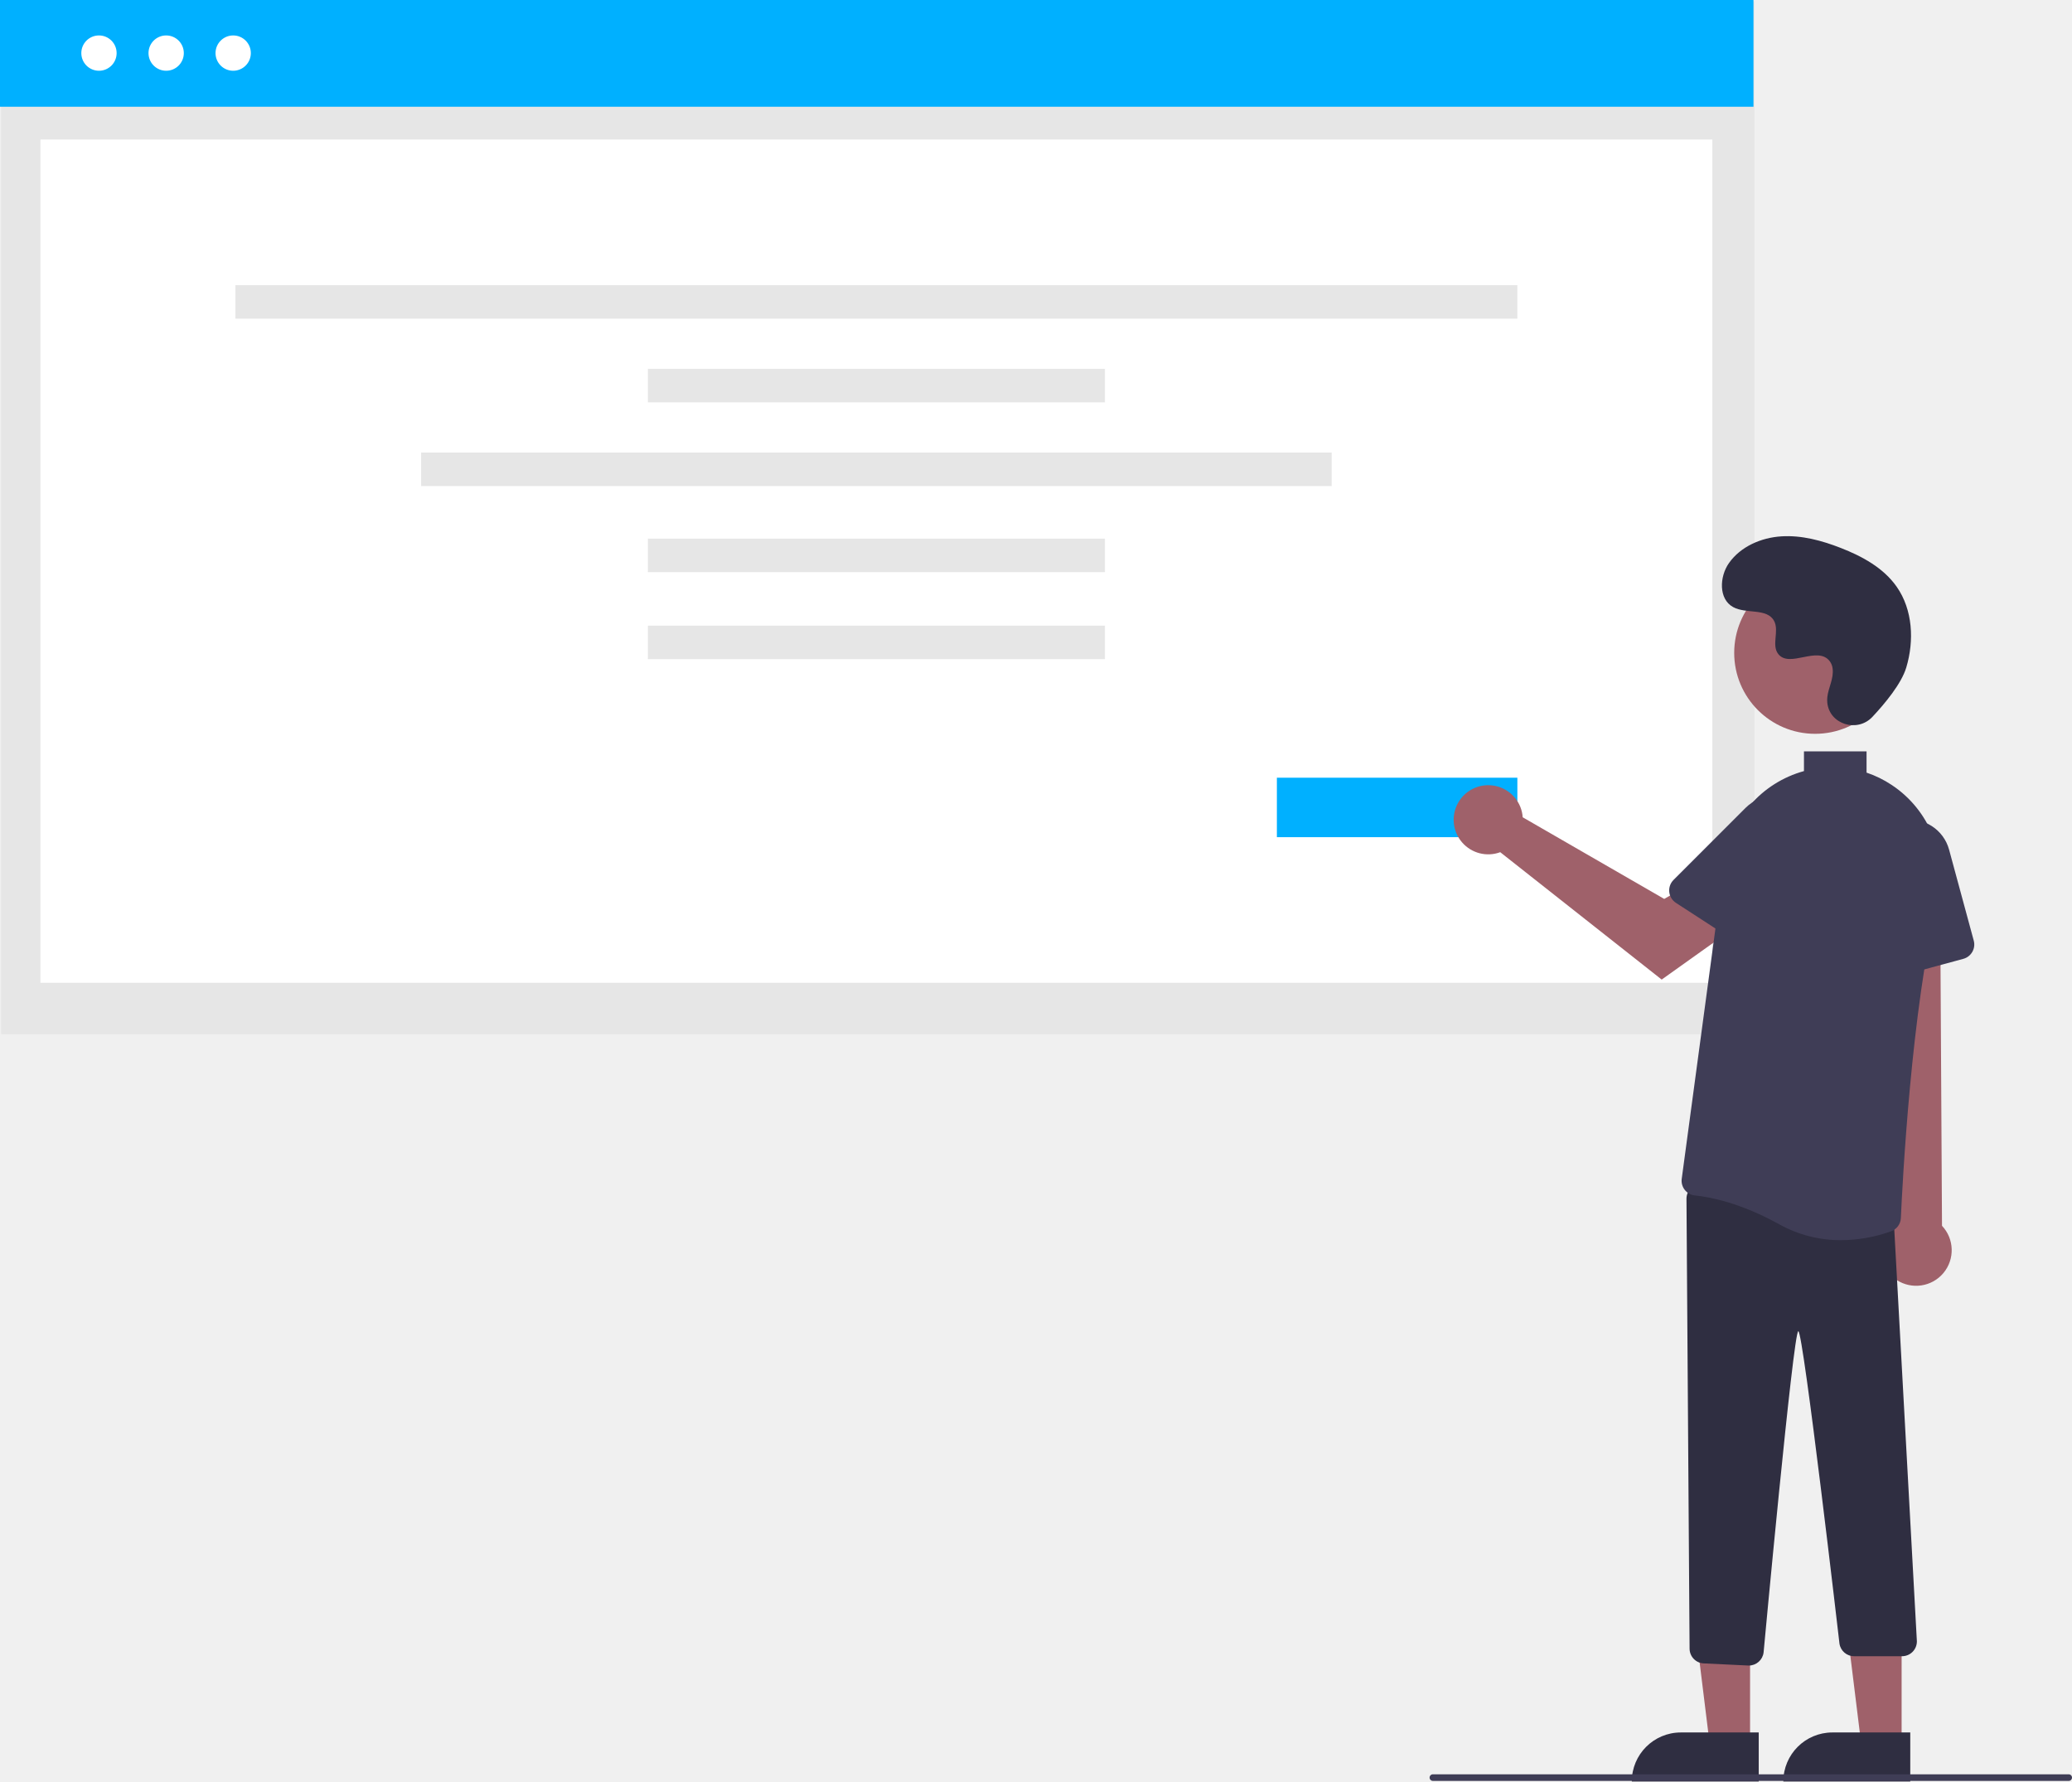
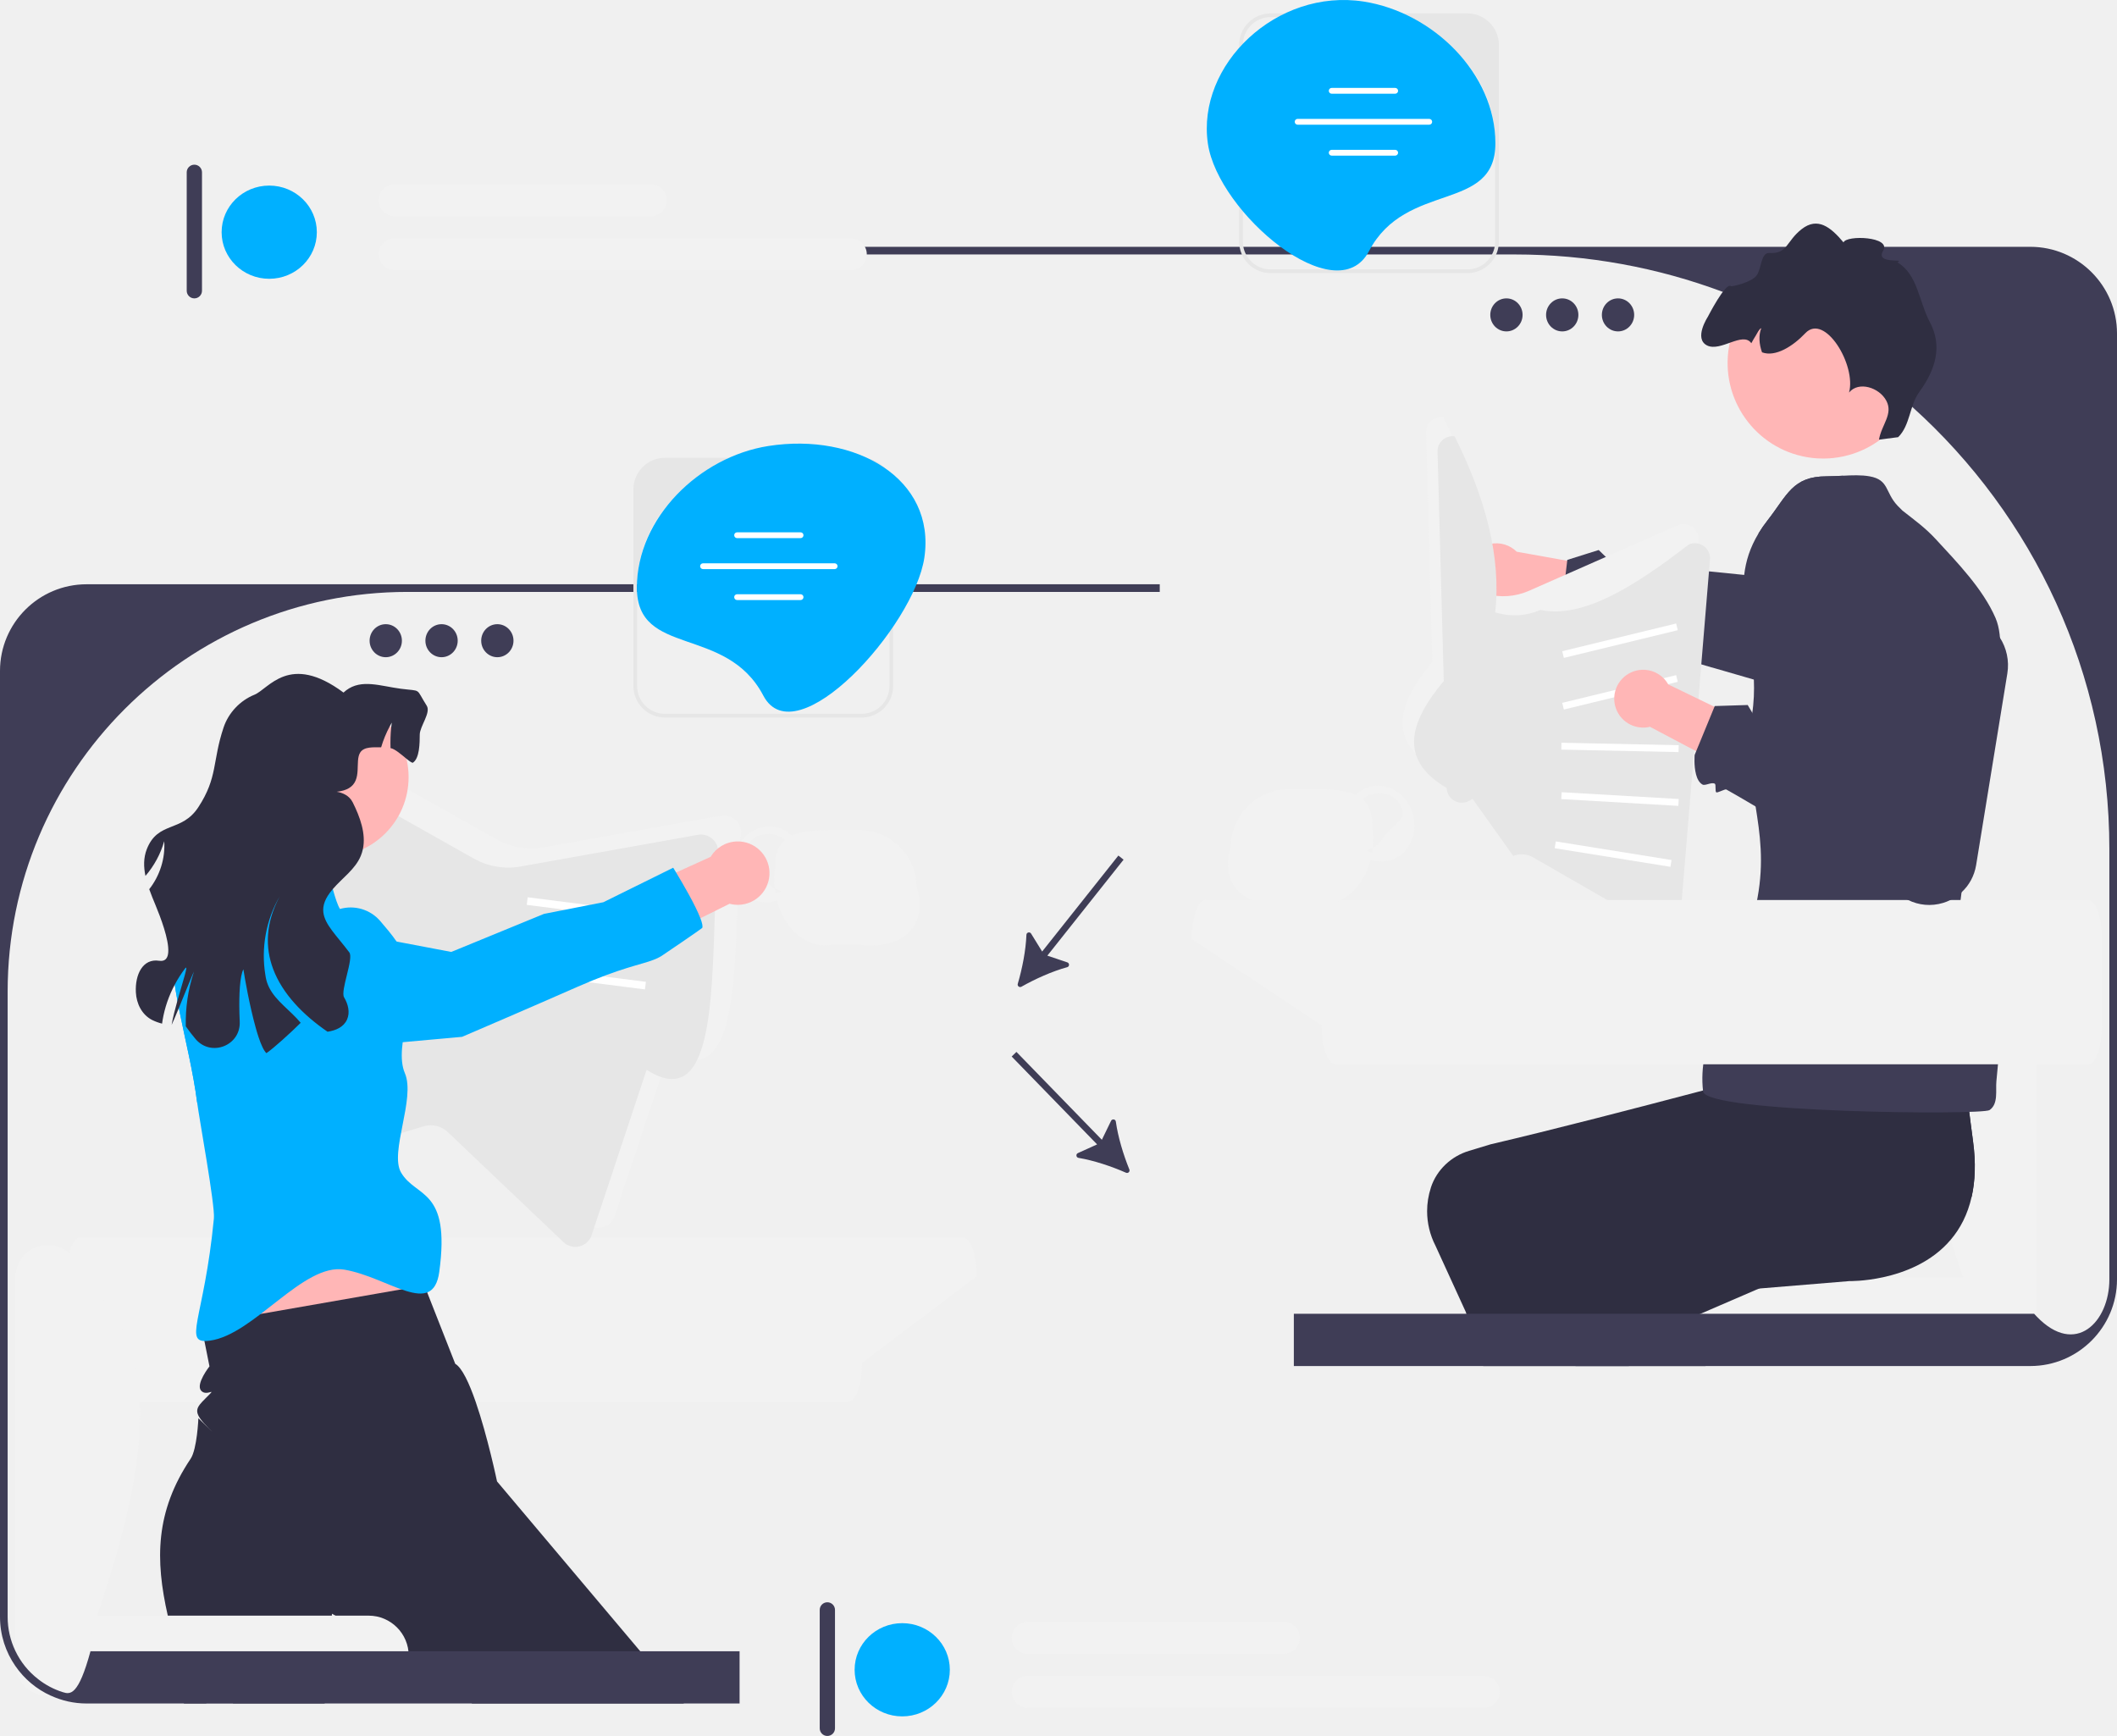
- <svg xmlns="http://www.w3.org/2000/svg" data-name="Layer 1" width="628.952" height="540.749" viewBox="0 0 628.952 540.749">
-   <rect id="ae13a9af-8be6-48d2-be97-15b9bb35f653" data-name="Rectangle 246" x="0.325" y="0.432" width="532.264" height="313.477" fill="#e6e6e6" />
-   <rect id="a5b6fe3b-52e9-48cc-a961-c4a66fbfd4e0" data-name="Rectangle 264" width="532.264" height="32.399" fill="#00b0ff" />
-   <rect id="f9022efb-4ab6-4da5-b9f8-05744185cb65" data-name="Rectangle 247" x="12.274" y="42.351" width="507.512" height="255.961" fill="#fff" />
-   <circle id="b8863a4f-d6d1-45f4-aeb2-54ce0fc41c58" data-name="Ellipse 194" cx="50.438" cy="16.117" r="5.359" fill="#fff" />
-   <circle id="bbe8bb57-e8a1-4ebb-9530-09dc8d102d8f" data-name="Ellipse 195" cx="70.782" cy="16.117" r="5.359" fill="#fff" />
-   <circle id="e8afff7b-3b6f-4dbf-9548-6e45ece64f65" data-name="Ellipse 246" cx="30.042" cy="16.117" r="5.359" fill="#fff" />
-   <rect id="b1f15dfa-2d28-41bb-b4d1-13ec40007797" data-name="Rectangle 250" x="71.465" y="86.552" width="389.129" height="10.164" fill="#e6e6e6" />
-   <rect id="ad95e1cc-3eac-41f8-b758-723622ce1f63" data-name="Rectangle 251" x="196.659" y="111.96" width="138.743" height="10.164" fill="#e6e6e6" />
-   <rect id="b780e72c-b22a-4ee2-b16a-5905a6a8a985" data-name="Rectangle 251" x="196.659" y="163.5" width="138.743" height="10.164" fill="#e6e6e6" />
-   <rect id="a53233dc-737e-4f4d-ba21-0434f7dacc3a" data-name="Rectangle 251" x="196.659" y="189.899" width="138.743" height="10.164" fill="#e6e6e6" />
-   <rect id="a2199747-3d5b-4c24-9aea-bee34d6022f4" data-name="Rectangle 252" x="127.829" y="137.369" width="276.402" height="10.164" fill="#e6e6e6" />
-   <rect x="387.595" y="236.062" width="73" height="18.049" fill="#00b0ff" />
-   <polygon points="531.231 529.365 518.972 529.364 513.139 482.076 531.234 482.077 531.231 529.365" fill="#9f616a" />
-   <path d="M510.215,525.861h23.644a0,0,0,0,1,0,0v14.887a0,0,0,0,1,0,0H495.328a0,0,0,0,1,0,0v0A14.887,14.887,0,0,1,510.215,525.861Z" fill="#2f2e41" />
-   <polygon points="577.231 529.365 564.972 529.364 559.139 482.076 577.234 482.077 577.231 529.365" fill="#9f616a" />
-   <path d="M556.214,525.861h23.644a0,0,0,0,1,0,0v14.887a0,0,0,0,1,0,0H541.328a0,0,0,0,1,0,0v0A14.887,14.887,0,0,1,556.214,525.861Z" fill="#2f2e41" />
-   <path d="M861.258,568.152a10.743,10.743,0,0,1-2.062-16.343l-8.072-114.558,23.253,2.255.639,112.187a10.801,10.801,0,0,1-13.757,16.459Z" transform="translate(-285.5241 -179.6256)" fill="#9f616a" />
-   <path d="M816.176,685.167,802.68,684.524a4.499,4.499,0,0,1-4.286-4.463l-.942-136.557a4.501,4.501,0,0,1,5.146-4.485l53.994,7.838a4.474,4.474,0,0,1,3.854,4.42l6.944,126.534a4.5,4.5,0,0,1-4.5,4.534h-14.55a4.479,4.479,0,0,1-4.445-3.801s-10.99-94.912-12.499-94.856c-1.517.028-10.537,97.52-10.537,97.52a4.517,4.517,0,0,1-4.469,3.966Q816.284,685.173,816.176,685.167Z" transform="translate(-285.5241 -179.6256)" fill="#2f2e41" />
-   <path d="M856.387,475.744a4.482,4.482,0,0,1-1.859-3.401L852.825,441.467a12.399,12.399,0,0,1,24.346-3.927l7.485,27.605a4.505,4.505,0,0,1-3.166,5.521l-21.291,5.773A4.483,4.483,0,0,1,856.387,475.744Z" transform="translate(-285.5241 -179.6256)" fill="#3f3d56" />
-   <circle cx="550.975" cy="198.176" r="24.561" fill="#9f616a" />
-   <path d="M747.495,426.056a10.527,10.527,0,0,1,.239,1.64l42.957,24.782,10.441-6.011,11.131,14.572-22.337,15.921-49.008-38.663a10.496,10.496,0,1,1,6.576-12.241Z" transform="translate(-285.5241 -179.6256)" fill="#9f616a" />
-   <path d="M792.226,450.371a4.482,4.482,0,0,1,1.293-3.653l21.863-21.868a12.399,12.399,0,0,1,19.168,15.516l-15.57,23.992a4.505,4.505,0,0,1-6.224,1.325l-18.504-12.009A4.483,4.483,0,0,1,792.226,450.371Z" transform="translate(-285.5241 -179.6256)" fill="#3f3d56" />
-   <path d="M853.88,397.233c-4.582,4.881-13.091,2.261-13.688-4.407a8.055,8.055,0,0,1,.01-1.556c.308-2.954,2.015-5.635,1.606-8.754a4.59,4.59,0,0,0-.84-2.149c-3.651-4.889-12.222,2.187-15.668-2.239-2.113-2.714.371-6.987-1.251-10.021-2.14-4.004-8.479-2.029-12.454-4.221-4.423-2.439-4.158-9.225-1.247-13.353,3.551-5.034,9.776-7.72,15.923-8.107s12.253,1.275,17.992,3.511c6.521,2.541,12.988,6.054,17.001,11.788,4.88,6.973,5.35,16.348,2.909,24.502C862.688,387.188,857.621,393.248,853.88,397.233Z" transform="translate(-285.5241 -179.6256)" fill="#2f2e41" />
-   <path d="M913.476,720.188h-193a1,1,0,0,1,0-2h193a1,1,0,0,1,0,2Z" transform="translate(-285.5241 -179.6256)" fill="#3f3d56" />
-   <path d="M861.015,418.769q-.64-.46-1.305-.903a32.361,32.361,0,0,0-7.596-3.724v-6.454h-19v5.988a33.32,33.32,0,0,0-24.163,27.686l-12.938,96.051a4.478,4.478,0,0,0,.931,3.401,4.419,4.419,0,0,0,3.054,1.673c4.483.447,13.78,2.185,25.68,8.796a38.125,38.125,0,0,0,18.706,4.774,45.089,45.089,0,0,0,15.226-2.711,4.467,4.467,0,0,0,2.918-4.005c.466-10.337,3.19-63.544,11.124-95.999A33.178,33.178,0,0,0,861.015,418.769Z" transform="translate(-285.5241 -179.6256)" fill="#3f3d56" />
+ <svg xmlns="http://www.w3.org/2000/svg" width="554.225" height="454.457" viewBox="0 0 554.225 454.457">
+   <g>
+     <rect x="481.854" y="338.875" width="6.31" height="18.74" fill="#f2f2f2" />
+     <path d="M520.157,353.291h-70.291c-5.226,0-9.462-4.236-9.462-9.462h0c0-5.226,4.236-9.462,9.462-9.462h70.291c5.226,0,9.462,4.236,9.462,9.462h0c0,5.226-4.236,9.462-9.462,9.462Z" fill="#f2f2f2" />
+     <path d="M525.564,353.291h0c4.23,0,7.66-3.429,7.66-7.66v-91.018c0-4.23-3.429-7.66-7.66-7.66h0c-4.23,0-7.66,3.429-7.66,7.66-23.265,17.804-13.809,53.239,0,91.018,0,4.23,3.429,7.66,7.66,7.66v-0Z" fill="#f2f2f2" />
+     <path d="M516.174,313.285c-1.04,4.66-3,8.34-5.46,11.24-5.01,5.93-12.11,8.62-17.71,9.84-5.03,1.1-8.85,1.01-8.85,1.01l-23.65,1.95-18.69,1.54-18.78,1.55c1.07,4.5,2.09,9.67,3.06,15.2,.11,.66,.23,1.33,.35,2h-38.14l-.64-2-3.92-12.15-7.95-17.37c-1.45-2.83-2.18-5.92-2.18-9.03,0-2.07,.33-4.13,.98-6.13,.01-.03,.01-.06,.02-.09,1.53-4.62,5.31-8.16,9.99-9.57l5.65-1.71c16.02-3.74,38.47-9.57,55.59-14.09,14.3-3.78,24.87-6.66,24.87-6.66l.03-.2,2.96-20.24,29.51-2.59,9.59-.85s-.21,1-.13,4.59c0,.22,0,.45,.01,.68,.02,.7,.05,1.5,.09,2.39,.01,.3,.03,.61,.05,.93,.03,.62,.07,1.28,.12,1.99,0,.05,0,.1,.01,.15,.05,.89,.12,1.86,.21,2.9,.02,.43,.06,.87,.1,1.32,.19,2.27,.43,4.87,.74,7.83,.02,.3,.05,.6,.09,.9,.04,.47,.09,.94,.14,1.42,.1,.84,.19,1.7,.29,2.6,.01,.09,.02,.17,.03,.26,.09,.79,.19,1.6,.28,2.44,.11,.91,.22,1.84,.34,2.79,.07,.64,.15,1.3,.24,1.98,.04,.32,.08,.65,.12,.98,.05,.35,.09,.71,.14,1.07,.08,.64,.16,1.3,.25,1.97,.19,1.49,.4,3.03,.61,4.63,.77,5.67,.55,10.48-.36,14.53Z" fill="#2f2e41" />
+     <path d="M516.174,313.285l-7.73,3.34-41.09,17.74-6.85,2.96-16.82,7.26c.48,2.53,.99,5.03,1.54,7.49,.26,1.19,.52,2.37,.8,3.54,.16,.67,.31,1.33,.48,2h-34.04l-.26-2-.99-7.83c-1.97-1.76-3.13-5.13-3.83-8.71-.7-3.57-.95-7.38-1.12-10.02,0-.03,0-.07-.01-.1-.28-4.88,9.25-8.12,13.06-11.16l4.68-1.55c9.67-6.71,24.04-16.87,37.95-26.74,5.27-3.74,10.48-7.44,15.33-10.89,15.08-10.74,26.82-19.13,26.82-19.13l-.88-3.7,9.59-.85s-.21,1-.13,4.59c0,.22,0,.45,.01,.68,.02,.71,.05,1.5,.09,2.39,.01,.3,.03,.61,.05,.93,.03,.62,.07,1.28,.12,1.99,0,.05,0,.1,.01,.15,.05,.89,.12,1.86,.21,2.9,.02,.43,.06,.87,.1,1.32,.18,2.27,.42,4.86,.74,7.83,.02,.3,.05,.6,.09,.9,.04,.47,.09,.94,.14,1.42,.1,.84,.19,1.71,.29,2.6,.01,.09,.02,.17,.03,.26,.09,.79,.19,1.6,.28,2.44,.11,.91,.22,1.84,.34,2.79,.08,.65,.16,1.31,.24,1.98,.04,.32,.08,.65,.12,.98,.05,.35,.09,.71,.14,1.07,.08,.64,.16,1.3,.25,1.97,.19,1.49,.4,3.03,.61,4.63,.77,5.67,.55,10.48-.36,14.53Z" fill="#2f2e41" />
+     <path d="M522.328,265.208c1.57,6.71,.94,11.31,.32,17.87-.23,2.42,.56,5.9-1.79,7.53-2.01,1.37-74.32,.72-74.99-4.88-.76-6.33,.72-12.97,3.81-18.68,5.59-10.34,8.79-23,10.43-31.99,3.47-18.89-4.35-29.15-1.43-47.99,.5-3.21,.6-6.25,.48-9.16-.4-10.11-3.52-18.69-2.53-27.4,.41-3.58,1.51-7.18,3.78-10.92,.67-1.11,1.44-2.23,2.33-3.36,5.16-6.58,6.51-11.54,15.47-11.53,1.37,0,2.83-.09,4.31-.16,2.37-.13,4.79-.22,6.93,.16,5.14,.91,4,4.14,7.32,7.68l1.28,1.28c3.2,2.52,5.97,4.49,8.77,7.53,5.62,6.1,12.29,12.96,15.6,20.58,2.24,5.17,.88,13.07,.82,18.71-.07,7.25-2.31,13.34-4.18,20.25-1.63,6-2.06,12.3-3.17,18.43-1.43,7.93-2.73,15.75-3.39,23.74-.51,6.27,8.33-4.1,8.35,2.18,.02,6.51,0,13.83,1.48,20.13Z" fill="#3f3d56" />
+     <g>
+       <path d="M397.071,144.432l22.268,3.987-.503,13.039-23.393-5.053c-.638,.357-1.337,.63-2.088,.794-4.085,.893-8.121-1.695-9.014-5.781-.893-4.085,1.695-8.121,5.781-9.014,2.605-.569,5.187,.281,6.95,2.028h-0Z" fill="#ffb6b6" />
+       <path d="M486.258,175.038c-.98,2-2.5,3.73-4.45,4.99-2.88,1.86-6.26,2.37-9.39,1.69-.38-.08-1.67-.44-3.65-1.02-.34-.1-.7-.2-1.08-.31-2.25-.65-5.18-1.51-8.53-2.48-3.32-.97-7.08-2.06-10.97-3.18l-.02,.01c-1.18-.36-2.4-.71-3.61-1.06h-.02c-9.05-2.57-18.52-5.19-25.42-6.87-.32-.09-1.98,1.5-2.29,1.42-.48-.12-.57-1.95-1.02-2.06-.97-.24-2.24,1.27-3.04,1.07-2.91-.71-4.07-6.9-4.07-6.9l.13-1.04,1.46-12.5,.02-.22,8.23-2.59,2.74,2.65,3.8-1.58,3.54,2.65,7.23,.72,3.12,.32,.21,.01,17.45,1.75,5.14,.52c-.41-2.08-.73-4.14-.96-6.17-.06-.57-.12-1.13-.16-1.69l-.01-.01c-.11-1.2-.18-2.38-.23-3.57,.67-1.11,1.44-2.23,2.33-3.36,5.16-6.58,6.51-11.54,15.47-11.53,1.37,0,2.83-.09,4.31-.16l2.31,20.46,2.54,22.5,.08,.73c.26,2.4-.17,4.75-1.19,6.81Z" fill="#3f3d56" />
+     </g>
+     <path d="M443.015,137.944c-1.14-.82-2.6-.97-3.89-.4l-38.86,17.13c-3.54,1.56-7.54,1.84-11.26,.79l-.57-.16c1.618-14.377-2.511-29.849-10.62-46.08-1.05-.14-2.1,.14-2.95,.8-1,.78-1.56,1.96-1.52,3.24l1.22,45.06,.41,14.96c-8.862,10.617-12.068,20.439,.76,28.01,.04,1.41,.81,2.67,2.05,3.35,1.24,.69,2.71,.67,3.93-.05l.79-.47,10.67,14.95c.71-.28,1.45-.42,2.2-.42,1.03,0,2.06,.26,2.98,.79l19.41,11.17,13.22,7.61c1.18,.68,2.61,.71,3.82,.08,1.21-.64,1.99-1.83,2.11-3.19l.37-4.5,1.23-14.8,2.02-24.42,.96-11.65,.15-1.74,3.02-36.51c.12-1.41-.5-2.74-1.65-3.55v-0Z" fill="#f2f2f2" />
+     <path d="M446.015,142.944c-1.14-.82-2.6-.97-3.89-.4-14.057,10.823-27.651,19.498-38.86,17.13-3.54,1.56-7.54,1.84-11.26,.79l-.57-.16c1.618-14.377-2.511-29.849-10.62-46.08-1.05-.14-2.1,.14-2.95,.8-1,.78-1.56,1.96-1.52,3.24l1.22,45.06,.41,14.96c-8.862,10.617-12.068,20.439,.76,28.01,.04,1.41,.81,2.67,2.05,3.35,1.24,.69,2.71,.67,3.93-.05l.79-.47,10.67,14.95c.71-.28,1.45-.42,2.2-.42,1.03,0,2.06,.26,2.98,.79l19.41,11.17,13.22,7.61c1.18,.68,2.61,.71,3.82,.08,1.21-.64,1.99-1.83,2.11-3.19l.37-4.5,1.23-14.8,2.02-24.42,.96-11.65,.15-1.74,3.02-36.51c.12-1.41-.5-2.74-1.65-3.55v-0Z" fill="#e6e6e6" />
+     <rect x="408.765" y="166.826" width="30.693" height="1.802" transform="translate(-27.62364 104.9719) rotate(-13.66881)" fill="#fff" />
+     <rect x="408.765" y="180.343" width="30.693" height="1.802" transform="translate(-30.81797 105.3548) rotate(-13.66881)" fill="#fff" />
+     <rect x="423.211" y="180.317" width="1.802" height="30.693" transform="translate(219.5529 615.5566) rotate(-88.79224)" fill="#fff" />
+     <rect x="423.211" y="193.834" width="1.802" height="30.693" transform="translate(190.6712 620.4384) rotate(-86.67308)" fill="#fff" />
+     <rect x="421.409" y="208.253" width="1.802" height="30.693" transform="translate(134.609 605.1364) rotate(-80.88143)" fill="#fff" />
+     <path d="M315.591,235.615h231.094c1.987,0,3.598,4.564,3.598,10.193v22.614c0,5.629-1.611,10.193-3.598,10.193h-197.094c-1.987,0-3.598-4.564-3.598-10.193l-34-22.614c0-5.629,1.611-10.193,3.598-10.193h0Z" fill="#f2f2f2" />
+     <path d="M481.565,91.203c-.16-.28-.33-.55-.51-.81-.17-.27-.36-.53-.55-.78-.09-.13-.18-.25-.28-.36-.9-1.15-1.9-2.08-2.92-2.64-.07-.04-.14-.08-.21-.11-.16-.09-.32-.16-.49-.22-.31-.12-.62-.21-.94-.25-.15-.02-.3-.03-.45-.03-.11,0-.22,.01-.33,.02-.06,.01-.13,.02-.2,.03-.08,.01-.17,.03-.25,.05-.09,.02-.18,.05-.26,.08-.08,.03-.17,.06-.25,.1-.09,.04-.18,.08-.26,.13-.09,.05-.17,.1-.25,.15-.09,.06-.17,.12-.25,.18,3.06,1.73,6.06,3.57,8.98,5.5-.18-.36-.37-.7-.58-1.04v0Z" fill="#3f3d56" />
+     <path d="M481.565,91.203c-.16-.28-.33-.55-.51-.81-.17-.27-.36-.53-.55-.78-.09-.13-.18-.25-.28-.36-.9-1.15-1.9-2.08-2.92-2.64-.07-.04-.14-.08-.21-.11-.16-.09-.32-.16-.49-.22-.31-.12-.62-.21-.94-.25-.15-.02-.3-.03-.45-.03-.11,0-.22,.01-.33,.02-.06,.01-.13,.02-.2,.03-.08,.01-.17,.03-.25,.05-.09,.02-.18,.05-.26,.08-.08,.03-.17,.06-.25,.1-.09,.04-.18,.08-.26,.13-.09,.05-.17,.1-.25,.15-.09,.06-.17,.12-.25,.18,3.06,1.73,6.06,3.57,8.98,5.5-.18-.36-.37-.7-.58-1.04v0Z" fill="#3f3d56" />
+     <path d="M531.535,64.613H207.725v2h188.82c19.17,0,37.52,3.46,54.48,9.8h.01c2.33,.87,4.62,1.79,6.89,2.77,5.24,2.24,10.32,4.77,15.24,7.56,3.06,1.73,6.06,3.57,8.98,5.5,6.24,4.11,12.16,8.66,17.72,13.61l.01,.01c.25,.21,.49,.42,.73,.65,31.69,28.49,51.62,69.81,51.62,115.78v112.63c0,11.18-8.86,20.28-19,9.75-.23-.24-.46-.48-.69-.74h-193.81v13.68h192.81c12.51,0,22.69-10.18,22.69-22.69V87.303c0-12.51-10.18-22.69-22.69-22.69h0Z" fill="#3f3d56" />
+     <path d="M481.565,91.203c-.16-.28-.33-.55-.51-.81-.17-.27-.36-.53-.55-.78-.09-.13-.18-.25-.28-.36-.9-1.15-1.9-2.08-2.92-2.64-.07-.04-.14-.08-.21-.11-.16-.09-.32-.16-.49-.22-.31-.12-.62-.21-.94-.25-.15-.02-.3-.03-.45-.03-.11,0-.22,.01-.33,.02-.06,.01-.13,.02-.2,.03-.08,.01-.17,.03-.25,.05-.09,.02-.18,.05-.26,.08-.08,.03-.17,.06-.25,.1-.09,.04-.18,.08-.26,.13-.09,.05-.17,.1-.25,.15-.09,.06-.17,.12-.25,.18,3.06,1.73,6.06,3.57,8.98,5.5-.18-.36-.37-.7-.58-1.04v0Z" fill="#3f3d56" />
+     <path d="M481.565,91.203c-.16-.28-.33-.55-.51-.81-.17-.27-.36-.53-.55-.78-.09-.13-.18-.25-.28-.36-.9-1.15-1.9-2.08-2.92-2.64-.07-.04-.14-.08-.21-.11-.16-.09-.32-.16-.49-.22-.31-.12-.62-.21-.94-.25-.15-.02-.3-.03-.45-.03-.11,0-.22,.01-.33,.02-.06,.01-.13,.02-.2,.03-.08,.01-.17,.03-.25,.05-.09,.02-.18,.05-.26,.08-.08,.03-.17,.06-.25,.1-.09,.04-.18,.08-.26,.13-.09,.05-.17,.1-.25,.15-.09,.06-.17,.12-.25,.18,3.06,1.73,6.06,3.57,8.98,5.5-.18-.36-.37-.7-.58-1.04v0Z" fill="#3f3d56" />
+     <path d="M481.565,91.203c-.16-.28-.33-.55-.51-.81-.17-.27-.36-.53-.55-.78-.09-.13-.18-.25-.28-.36-.9-1.15-1.9-2.08-2.92-2.64-.07-.04-.14-.08-.21-.11-.16-.09-.32-.16-.49-.22-.31-.12-.62-.21-.94-.25-.15-.02-.3-.03-.45-.03-.11,0-.22,.01-.33,.02-.06,.01-.13,.02-.2,.03-.08,.01-.17,.03-.25,.05-.09,.02-.18,.05-.26,.08-.08,.03-.17,.06-.25,.1-.09,.04-.18,.08-.26,.13-.09,.05-.17,.1-.25,.15-.09,.06-.17,.12-.25,.18,3.06,1.73,6.06,3.57,8.98,5.5-.18-.36-.37-.7-.58-1.04v0Z" fill="#3f3d56" />
+     <path d="M474.271,119.859c.584,.07,1.167,.123,1.746,.149,1.803,.099,3.585-.004,5.301-.295,5.217-.836,9.956-3.307,13.612-6.93,3.866-3.823,6.512-8.926,7.227-14.735,1.675-13.713-8.089-26.204-21.801-27.879-13.516-1.661-25.836,7.792-27.803,21.19-.031,.207-.063,.406-.085,.613-1.675,13.721,8.08,26.205,21.802,27.888h-0Z" fill="#ffb6b6" />
+     <path d="M446.915,90.44c3.552,1.757,9.356-3.766,11.579-.589,.361-.687,.76-1.351,1.154-1.979,.357-.562,.867-1.761,1.457-1.967-.747,1.802-.582,4.242,.193,6.333,3.504,1.309,8.091-1.589,11.334-5.017,5.092-5.375,13.407,8.408,11.441,15.541,2.502-3.055,7.932-1.332,9.772,2.161,1.839,3.485-1.268,6.277-1.933,10.164l5.016-.637c3.165-3.082,2.943-8.276,5.55-11.849,4.353-5.979,6.04-12.079,2.767-18.249-2.903-5.456-3.174-12.517-8.499-15.662,2.327-1.138-5.948,.64-3.737-3.068,2.22-3.699-9.613-4.149-10.384-2.167-3.381-4.047-6.792-6.715-10.951-3.472-4.085,3.19-3.662,6.543-8.46,6.243-2.251-.139-2.004,4.058-3.342,5.888-1.331,1.82-6.502,2.989-6.754,2.794-1.366-1.069-6.014,8.03-6.014,8.03,0,0-3.768,5.721-.187,7.501h0Z" fill="#2f2e41" />
+     <g>
+       <path d="M384.145,3.503h-51.49c-4.55,0-8.25,3.71-8.25,8.26V63.253c0,.46,.04,.92,.11,1.36,.12,.7,.32,1.37,.6,2,1.29,2.88,4.19,4.89,7.54,4.89h51.49c3.35,0,6.25-2.01,7.54-4.89,.29-.63,.49-1.3,.6-2,.08-.44,.12-.9,.12-1.36V11.763c0-4.55-3.71-8.26-8.26-8.26Zm6.45,63.11c-1.21,2.33-3.64,3.92-6.45,3.92h-51.49c-2.81,0-5.24-1.59-6.45-3.92-.33-.62-.57-1.29-.7-2-.09-.44-.13-.9-.13-1.36V11.763c0-.11,0-.21,.02-.31v-.01c.16-3.88,3.35-6.97,7.26-6.97h25.96c9.55,0,18.15,4.09,24.15,10.61,.03,.04,.06,.07,.09,.1l.05,.05c4.08,4.48,6.93,10.12,8.02,16.35,.04,.24,.09,.47,.12,.71,.01,.05,.01,.1,.02,.14,.24,1.59,.36,3.21,.36,4.86v25.96c0,.46-.04,.92-.13,1.36-.13,.71-.37,1.38-.7,2v-0Z" fill="#e6e6e6" />
+       <path d="M391.489,37.507c0-18.275-16.37-34.261-34.425-37.091-22.853-3.582-43.864,16.558-40.84,37.199,2.649,18.082,33.686,44.309,42.175,28.125,9.714-18.519,33.09-9.958,33.09-28.233Z" fill="#00b0ff" />
+       <g>
+         <path d="M365.255,23.014h-16.62c-.42,0-.76,.34-.76,.76s.34,.76,.76,.76h16.62c.42,0,.76-.34,.76-.76s-.34-.76-.76-.76Z" fill="#fff" />
+         <path d="M365.255,39.224h-16.62c-.42,0-.76,.34-.76,.75,0,.42,.34,.77,.76,.77h16.62c.42,0,.76-.35,.76-.77,0-.41-.34-.75-.76-.75Z" fill="#fff" />
+         <path d="M374.175,31.124h-34.46c-.42,0-.76,.34-.76,.76,0,.42,.34,.76,.76,.76h34.46c.42,0,.76-.34,.76-.76,0-.42-.34-.76-.76-.76Z" fill="#fff" />
+       </g>
+     </g>
+     <g>
+       <path d="M436.758,179.179l20.361,9.859-4.009,12.417-21.156-11.19c-.711,.172-1.457,.245-2.225,.2-4.175-.245-7.36-3.828-7.115-8.003,.245-4.175,3.828-7.36,8.003-7.115,2.662,.156,4.918,1.673,6.142,3.832v-0Z" fill="#ffb6b6" />
+       <path d="M523.585,166.954v-.01c-1.92-3.01-5.03-5.24-8.8-5.95l-2.84-.54c-7,13.06-13.47,26.4-14.68,42.58l-29.68-11.65-1.34-.52-2.69-3.51-4.09,.49-.72-1.24v-.01l-1.2-2.03-8.62,.27-.08,.19-.01,.01-4.2,10.22-.01,.01-.57,1.4-.4,.97s-.25,2.76,.36,5.06v.02c.3,1.15,.82,2.18,1.69,2.67,.72,.4,2.35-.71,3.22-.22,.4,.23-.01,2.03,.42,2.27,.28,.16,2.3-.92,2.59-.76,2.3,1.29,4.9,2.81,7.67,4.45,1.41,.84,2.86,1.7,4.34,2.6,15.42,9.27,33.75,20.93,35.27,21.73,.11,.06,.22,.11,.33,.16,2.76,1.37,6.02,1.71,9.17,.75,.66-.2,1.29-.45,1.88-.75,1.09-.53,2.08-1.22,2.94-2.03,1.98-1.82,3.33-4.28,3.8-7.05l8.18-50.22c.55-3.38-.22-6.68-1.93-9.36Z" fill="#3f3d56" />
+     </g>
+     <path d="M369.965,213.473c-.94-3.82-3.75-6.65-7.03-7.51-1.31-.36-2.7-.4-4.08-.06-1.48,.36-2.81,1.11-3.88,2.18-2.73-1.28-6.53-1.47-10.75-1.47h-7c-8.28,0-15,7-15,15-2.16,7.04,.51,11.87,5.42,14,2.67,1.16,6,1.52,9.58,1h7c2.43,.46,4.75,.06,6.82-1,3.65-1.86,6.52-5.76,7.79-10.55,.91,.32,1.86,.5,2.83,.5,.64,0,1.29-.08,1.93-.23,2.36-.58,4.32-2.15,5.52-4.41,1.18-2.23,1.48-4.87,.85-7.45Zm-7.62,5.51c-.69,1.31-1.7,2.31-2.92,2.92-.04,.4-.1,.8-.16,1.19,.45,.18,.24,.17-.14,.08-.66-.16-1.83-.59-1-.79,.45-.11,.89-.27,1.3-.48,.22-2.02,.18-4.14-.2-6.29,0-3.06-.92-5.08-2.49-6.42,.75-.65,1.62-1.11,2.59-1.35,.49-.12,.98-.18,1.46-.18,.61,0,1.19,.04,1.73,.14,2.33,.41,3.97,1.78,4.71,4.81,.51,2.1-3.93,4.58-4.88,6.37Z" fill="#f2f2f2" />
+   </g>
+   <path d="M240,232.289c0-8-6.72-15-15-15h-7c-3.98,0-7.59,.17-10.27,1.26-.17,.07-.32,.14-.48,.21-1.08-1.07-2.4-1.82-3.88-2.18-2.67-.65-5.39,.1-7.51,1.82-1.7,1.37-3.02,3.36-3.6,5.75-.63,2.58-.33,5.22,.85,7.45,.61,1.15,1.41,2.11,2.37,2.86,.92,.73,1.99,1.26,3.15,1.55,.64,.15,1.29,.23,1.93,.23,.97,0,1.92-.18,2.83-.5,.83,3.15,2.36,5.91,4.34,7.96,2.75,2.85,6.37,4.33,10.27,3.59h7c10.18,1.47,18.33-4.14,15-15Zm-37-6c-.38,2.15-.42,4.27-.2,6.29,.41,.21,.85,.37,1.3,.48,1.31,.32-2.36,1.19-1.14,.71-.06-.39-.12-.79-.16-1.19-.84-.42-1.57-1.02-2.17-1.78-.28-.35-.53-.73-.75-1.14-.95-1.79-5.39-4.27-4.88-6.37,.51-2.07,1.44-3.37,2.72-4.11,0-.01,.01-.01,.01-.01,1.02-.59,2.26-.83,3.7-.83,.49,0,.98,.06,1.47,.18,.97,.24,1.84,.7,2.59,1.35-1.57,1.34-2.49,3.36-2.49,6.42Z" fill="#f2f2f2" />
+   <path d="M20.984,323.957H252.078c1.987,0,3.598,4.564,3.598,10.193l-30,22.614c0,5.629-1.611,10.193-3.598,10.193H20.984c-1.987,0-3.598-4.564-3.598-10.193v-22.614c0-5.629,1.611-10.193,3.598-10.193Z" fill="#f2f2f2" />
+   <g>
+     <path d="M116.51,222.749l4.072,27.084-15.147,4.485-3.286-28.788c-.657-.592-1.241-1.289-1.721-2.087-2.61-4.338-1.208-9.971,3.13-12.581s9.971-1.208,12.581,3.13c1.664,2.767,1.691,6.057,.371,8.757Z" fill="#ffb6b6" />
+     <path d="M124.909,261.137c1.08,12.23-6.19,6.88-11.91,18.82-2.17,4.53-8.61,3.86-11,8-3.64,6.3-.29,34.59-6.75,38.07-6.49,3.5-9.54-6.62-14.67-11.83-5.02-5.1-10.9-3.1-15.19-8.79-4.32-5.71-9.21-10.8-13.53-16.48-.09-.11-.17-.23-.25-.34-1.98-15.58-8.43-33.93-5.73-42.21,3.57-1.3,7.42-2.17,10.43-2.14,5.54,.07,3.2,3.09,7.96,5.47,4,2,8.94,12.46,12.8,14.79,2.75,1.65,9.54,14.76,13.09,13.63,5.81-1.85,11.53-28.6,10.17-33.5-1.15-4.09-6.89-9.21-7.05-13.33-.01-.15-.01-.31,0-.46,5.77,2.07,16.49-3.21,22.4-1.3,4.22,1.37,9.2,6.52,9.49,10.91,.3,4.5-.66,16.18-.26,20.69Z" fill="#00b0ff" />
+   </g>
+   <path d="M192.92,215.035c-1.05-1.21-2.62-1.77-4.2-1.49l-46.39,8.29c-4.19,.76-8.56,.02-12.27-2.07l-6.88-3.87-12.88-7.25-2.5-1.4-10.48-5.9-3.29-1.85c-1.26-.71-2.75-.78-4.07-.18-1.32,.59-2.25,1.75-2.55,3.16l-3.25,15.19-.24,1.09-1.83,8.57-4.58,21.35-.72,3.39-.32,1.47-2.34,10.95-.44,2.02-6.21,29.01-.54,2.51c-.3,1.41,.06,2.83,1,3.89,.1,.13,.22,.25,.35,.37,1.19,1.1,2.82,1.47,4.36,1l1.3-.4,9.79-2.97,22.43-6.8,4.8-1.46,5.9-1.79c.62-.19,1.25-.28,1.88-.28,1.65,0,3.27,.62,4.49,1.79l29,27.58,1.28,1.22c1.12,1.07,2.69,1.48,4.19,1.1,1.29-.32,2.34-1.16,2.92-2.32,.11-.2,.2-.41,.27-.63l8.11-24.4,1.39-4.18,4.52-13.6,.36-1.08c19.835,12.668,16.62-27.329,18.51-55.66,.51-1.52,.18-3.16-.87-4.37Z" fill="#f2f2f2" />
+   <path d="M186.92,220.035c-1.05-1.21-2.62-1.77-4.2-1.49l-46.39,8.29c-4.19,.76-8.56,.02-12.27-2.07l-6.88-3.87-12.88-7.25-2.5-1.4-10.48-5.9-3.29-1.85c-1.26-.71-2.75-.78-4.07-.18-1.32,.59-2.25,1.75-2.55,3.16l-3.25,15.19-.24,1.09-1.83,8.57-4.58,21.35-.72,3.39-.32,1.47-2.34,10.95-.44,2.02-6.21,29.01-.54,2.51c-.3,1.41,.06,2.83,1,3.89,.1,.13,.22,.25,.35,.37,1.19,1.1,2.82,1.47,4.36,1l1.3-.4,9.79-2.97,22.43-6.8,4.8-1.46,5.9-1.79c.62-.19,1.25-.28,1.88-.28,1.65,0,3.27,.62,4.49,1.79l29,27.58,1.28,1.22c1.12,1.07,2.69,1.48,4.19,1.1,1.29-.32,2.34-1.16,2.92-2.32,.11-.2,.2-.41,.27-.63l8.11-24.4,1.39-4.18,4.52-13.6,.36-1.08c19.835,12.668,16.62-27.329,18.51-55.66,.51-1.52,.18-3.16-.87-4.37Z" fill="#e6e6e6" />
+   <polygon points="55.993 307.667 56.943 347.875 113.931 346.306 102.414 301.804 55.993 307.667" fill="#ffb6b6" />
+   <path d="M123.52,445.957c.69-3.26-1.53-.62-3.03-2l-.12-.12c-1.63-1.81-3.68-2.62-3.65-4.87,.03-2.25-3.89-.24-6.09-2.44-.47-.47-1.81-1.38-3.64-2.52-5.69-3.54-16.06-9.32-19.17-11.05-.58-.32-.91-.5-.91-.5,0,0-.01,.17-.04,.5-.17,2.09-.87,10.56-1.72,21-.05,.66-.1,1.33-.16,2H48.15c.04-.68,.06-1.35,.07-2,.06-3.12-.2-6.03-.92-8.46-1.3-4.37-2.46-8.53-3.37-12.54-3.33-14.61-3.29-27.27,5.97-41.06,1.71-2.54,2.04-10.63,2.04-10.63,0,0,3.15,3.12,3.96,3.9-.2-.21-.6-.61-1.26-1.27-3.74-3.74-3.62-4.87-1.7-6.94,.34-.36,.73-.75,1.17-1.19,2.93-2.93,0,0-1.47-1.72-1.46-1.73,2.2-6.35,2.2-6.35l-1.39-6.96-.81-4.04,4.25-.74,11.38-1.99,42.84-7.48,.81,2.07,7.26,18.47c1.79,1.03,3.66,5.08,5.34,9.93,3.14,9.05,5.6,20.86,5.6,20.86l47.34,56.14,.46,.55c.4,.47,.77,.96,1.12,1.45h-55.52Z" fill="#2f2e41" />
+   <rect x="53.999" y="427.957" width="7" height="18" fill="#e6e6e6" />
+   <path d="M18.499,422.957H96.499c5.799,0,10.5,4.701,10.5,10.5h0c0,5.799-4.701,10.5-10.5,10.5H18.499c-5.799,0-10.5-4.701-10.5-10.5h0c0-5.799,4.701-10.5,10.5-10.5Z" fill="#f2f2f2" />
+   <path d="M12.5,443.957h-0c-4.694,0-8.5-3.806-8.5-8.5v-101c0-4.694,3.806-8.5,8.5-8.5h0c4.694,0,8.5,3.806,8.5,8.5,25.816,19.757,15.323,59.077,0,101,0,4.694-3.806,8.5-8.5,8.5v0Z" fill="#f2f2f2" />
+   <path d="M114.999,332.957c-1.648,12.086-13.19,1.44-24.8-.57-10.8-1.86-23.64,16.98-35.2,18.57-7.47,1.03-1.58-5.17,1-32,.33-3.45-3.88-26.32-4.39-30.37-1.98-15.58-8.43-33.93-5.73-42.21,.46-1.44,1.2-2.57,2.29-3.33,5.13-3.59,7.42-6.48,10.87-11.64,2.92-4.38,5.04-7.76,10.48-8.11,5.13-.33,10.94,.79,15.89,1.87,5.41,1.19-.73,.77,.59,3.79,.64,1.48,1.74,6.94,3,9h0c3.825-1.098,7.939,.132,10.535,3.147,3.02,3.508,5.741,6.73,7.615,11.733,2.82,7.48-4.29,20.79-1.15,28.12,2.83,6.62-4.09,20.73-1,26,3.92,6.71,13,4,10,26v-0Z" fill="#00b0ff" />
+   <rect x="153.921" y="221.013" width="2" height="34.059" transform="translate(-100.7974 361.6248) rotate(-82.7367)" fill="#fff" />
+   <rect x="152.078" y="230.841" width="2" height="34.059" transform="translate(-112.1575 368.382) rotate(-82.7367)" fill="#fff" />
+   <rect x="151.078" y="238.841" width="2" height="34.059" transform="translate(-120.967 374.3786) rotate(-82.7367)" fill="#fff" />
+   <circle cx="86.153" cy="203.45" r="20.816" fill="#ffb6b6" />
+   <g>
+     <path d="M186.037,224.313l-22.574,10.248,4.055,13.712,23.481-11.684c.774,.207,1.59,.308,2.432,.279,4.58-.155,8.168-3.994,8.013-8.574-.155-4.58-3.994-8.168-8.574-8.013-2.921,.099-5.433,1.699-6.833,4.031l-0,0Z" fill="#ffb6b6" />
+     <path d="M166.664,231.886l-8.701,4.306-15.549,3.051-21.079,8.654-3.197,1.308-14.752-2.802-10.215-1.952-3.366-.639-12.253-2.336-2.437-.152c-.667-.19-1.387-.372-2.177-.533-2.353-.496-5.173-.872-8.062-1.018-.87-.043-1.752-.067-2.626-.06-7.476,.019-14.646,1.785-14.822,7.118-.137,4.361,.732,8.528,2.406,12.287,.255,.571,.522,1.123,.811,1.673,3.543,6.742,9.762,11.919,17.329,14.024,1.65,.457,3.359,.761,5.118,.917l.365-.035,1.368-.12,2.245-.199,4.12-.372,32.347-2.904,3.866-.346,3.585-.326,.082-.038c4.578-1.963,17.214-7.384,29.97-12.994,11.691-5.147,16.623-5.781,20.103-7.144,.691-.27,1.321-.561,1.941-.928,.555-.339,10.703-7.263,10.759-7.402,.184-.428-.019-1.336-.479-2.531-1.306-3.444-4.659-9.165-6.352-11.974l-.771-1.263-9.576,4.735h-0Z" fill="#00b0ff" />
+   </g>
+   <path d="M22.69,152.954c-12.531,0-22.69,10.159-22.69,22.69v247.62c0,4.78,1.49,9.23,4.03,12.89,2.32,3.36,5.53,6.06,9.28,7.76h.03c2.86,1.31,6.01,2.04,9.35,2.04H193.62v-13.68H23.69c-3.18,11.68-5.29,11.34-7.26,10.71-2.36-.74-4.54-1.9-6.44-3.4-.02,0-.02-.01-.02-.02-2.54-1.96-4.58-4.49-5.97-7.42-1.28-2.69-2-5.7-2-8.88v-163.642c0-57.806,46.861-104.668,104.668-104.668h196.952v-2H22.69v-0Z" fill="#3f3d56" />
+   <path d="M109.89,192.295c-.01,2.14-.02,6.35-1.87,7.41l-.48-.23c-.32-.2-.72-.51-1.15-.86-1.32-1.08-3-2.57-4.15-2.77-.06-1.8-.01-3.6,.17-5.39,.05-.43,.1-.86,.16-1.29-.17,.29-.33,.58-.49,.88-.95,1.78-1.73,3.66-2.3,5.59-1.9,.02-4.44-.24-5.47,1.35-1.49,2.31,.64,7.23-2.99,9.36-.77,.45-1.8,.78-3.17,.93,1.44,.23,3.27,.93,4.19,2.77,1.9,3.8,3.52,8.2,2.66,12.25-.13,.6-.31,1.19-.55,1.77-1.46,3.52-4.84,5.78-7.32,8.68-.05,.05-.09,.1-.13,.15-1.91,2.28-2.55,4.15-2.35,5.92,.36,3.25,3.53,6.15,6.8,10.51,1.21,1.62-2.4,10.03-1.37,11.77,1.05,1.74,1.61,3.94,.78,5.8-.89,1.98-2.89,2.86-5.11,3.2-6.34-4.35-11.79-9.89-14.24-16.42-2.12-5.64-2.01-12,1.69-18.98-3.55,6.14-4.89,13.52-3.73,20.52,.03,.25,.07,.49,.12,.73,.18,.94,.48,1.79,.88,2.59,1.79,3.57,5.51,5.93,8.25,9.22-1.15,1.16-3.03,2.93-4.86,4.56-1.56,1.4-3.1,2.68-4.11,3.39-.68-.63-1.39-2.18-2.06-4.2-.27-.81-.54-1.7-.79-2.63-1.57-5.63-2.85-12.89-3.18-15.12-.91,1.71-1.17,6.54-1.04,11.51,.02,.73,.05,1.46,.08,2.18,.29,6.26-7.46,9.34-11.54,4.59-.84-.99-1.7-2.1-2.58-3.35-.11-4.78,.57-9.58,2.07-14.11,.04-.13,.06-.19,.06-.21-.2,.29-2.3,5.51-3.95,9.53-.85,2.06-1.58,3.8-1.89,4.41,.31-1.85,.9-4.13,1.52-6.36,1.41-5.01,3-9.72,2.01-8.42-1.01,1.33-1.92,2.75-2.7,4.23-1.56,2.91-2.65,6.08-3.2,9.34-.05,.29-.1,.58-.13,.88-.91-.23-1.79-.55-2.63-.97-2.65-1.37-4.08-4.24-4.23-7.23-.24-4.68,1.83-8.92,6.09-8.26,1.62,.25,2.3-.71,2.39-2.28,.22-3.25-2.03-9.13-3.34-12.29-.56-1.35-1.14-2.75-1.64-4.16,2.77-3.53,4.24-8.09,3.92-12.57-.95,3.34-2.64,6.46-4.91,9.09-.49-2.36-.53-4.72,.34-6.97,2.91-7.48,9.12-4.31,13.51-11.03,5.13-7.85,3.62-11.95,6.6-20.85,1.28-3.84,4.31-7.06,8.07-8.58,3.76-1.51,9.12-11.12,23.33-.57,.23-.21,.46-.41,.7-.59,4.03-3.04,8.99-1.1,14.3-.41,5.62,.73,3.76-.34,6.79,4.45,1.14,1.81-1.81,5.4-1.83,7.54v-0Z" fill="#2f2e41" />
+   <g>
+     <path d="M231.64,122.524c0-.007-.003-.01-.01-.01-1.11-1.22-2.59-2.1-4.26-2.47h-.01c-.58-.13-1.17-.2-1.79-.2h-51.49c-4.55,0-8.26,3.71-8.26,8.26v51.49c0,4.55,3.71,8.25,8.26,8.25h51.49c4.55,0,8.25-3.7,8.25-8.25v-51.49c0-2.15-.82-4.11-2.18-5.58Zm1.21,57.07c0,4.02-3.26,7.28-7.28,7.28h-51.49c-4.02,0-7.28-3.26-7.28-7.28v-25.96c0-.23,0-.45,.01-.68,.03-1.46,.15-2.9,.37-4.32,.03-.24,.08-.47,.12-.71,1.09-6.23,3.94-11.87,8.02-16.35l.05-.05c6-6.58,14.64-10.71,24.24-10.71h25.96c4.02,0,7.28,3.27,7.28,7.29v51.49Z" fill="#e6e6e6" />
+     <path d="M166.734,153.849c0-18.275,16.37-34.261,34.425-37.091,22.853-3.582,43.864,8.558,40.84,29.199-2.649,18.082-33.686,52.309-42.175,36.125-9.714-18.519-33.09-9.958-33.09-28.233h-0Z" fill="#00b0ff" />
+     <g>
+       <path d="M209.59,139.355h-16.62c-.42,0-.76,.34-.76,.76s.34,.76,.76,.76h16.62c.42,0,.76-.34,.76-.76s-.34-.76-.76-.76Z" fill="#fff" />
+       <path d="M209.59,155.565h-16.62c-.42,0-.76,.34-.76,.75,0,.42,.34,.77,.76,.77h16.62c.42,0,.76-.35,.76-.77,0-.41-.34-.75-.76-.75Z" fill="#fff" />
+       <path d="M218.51,147.465h-34.46c-.42,0-.76,.34-.76,.76,0,.42,.34,.76,.76,.76h34.46c.42,0,.76-.34,.76-.76,0-.42-.34-.76-.76-.76Z" fill="#fff" />
+     </g>
+   </g>
+   <g>
+     <path d="M50.881,43.113c-1.103,0-2,.897-2,2v31c0,1.103,.897,2,2,2s2-.897,2-2v-31c0-1.103-.897-2-2-2Z" fill="#3f3d56" />
+     <g>
+       <ellipse cx="70.483" cy="60.783" rx="12.463" ry="12.201" fill="#00b0ff" />
+       <path d="M170.395,56.609H103.31c-2.301,0-4.174-1.872-4.174-4.174s1.873-4.174,4.174-4.174h67.085c2.301,0,4.174,1.872,4.174,4.174s-1.873,4.174-4.174,4.174Z" fill="#f2f2f2" />
+       <path d="M222.749,70.736H103.31c-2.301,0-4.174-1.872-4.174-4.174s1.873-4.174,4.174-4.174h119.438c2.301,0,4.174,1.872,4.174,4.174s-1.873,4.174-4.174,4.174Z" fill="#f2f2f2" />
+     </g>
+   </g>
+   <g>
+     <path d="M216.599,419.457c-1.103,0-2,.897-2,2v31c0,1.103,.897,2,2,2s2-.897,2-2v-31c0-1.103-.897-2-2-2Z" fill="#3f3d56" />
+     <g>
+       <ellipse cx="236.2" cy="437.127" rx="12.463" ry="12.201" fill="#00b0ff" />
+       <path d="M336.113,432.953h-67.085c-2.301,0-4.174-1.873-4.174-4.174s1.873-4.174,4.174-4.174h67.085c2.301,0,4.174,1.873,4.174,4.174s-1.873,4.174-4.174,4.174Z" fill="#f2f2f2" />
+       <path d="M388.467,447.08h-119.438c-2.301,0-4.174-1.873-4.174-4.174s1.873-4.174,4.174-4.174h119.438c2.301,0,4.174,1.873,4.174,4.174s-1.873,4.174-4.174,4.174Z" fill="#f2f2f2" />
+     </g>
+   </g>
+   <g>
+     <ellipse cx="100.99" cy="167.727" rx="4.228" ry="4.323" fill="#3f3d56" />
+     <ellipse cx="115.597" cy="167.727" rx="4.228" ry="4.323" fill="#3f3d56" />
+     <ellipse cx="130.204" cy="167.727" rx="4.228" ry="4.323" fill="#3f3d56" />
+   </g>
+   <g>
+     <ellipse cx="394.38" cy="82.435" rx="4.228" ry="4.323" fill="#3f3d56" />
+     <ellipse cx="408.987" cy="82.435" rx="4.228" ry="4.323" fill="#3f3d56" />
+     <ellipse cx="423.594" cy="82.435" rx="4.228" ry="4.323" fill="#3f3d56" />
+   </g>
+   <path d="M266.449,257.553c-.168,.571,.438,1.052,.956,.759,3.617-2.043,8.039-4.037,11.981-5.113,.631-.172,.652-1.056,.031-1.264l-5.225-1.755,19.955-25.127-1.359-1.079-19.955,25.127-2.894-4.693c-.343-.557-1.2-.337-1.224,.317-.155,4.084-1.095,8.842-2.266,12.829Z" fill="#3f3d56" />
+   <path d="M294.787,307.005c.545,.239,1.099-.299,.875-.851-1.564-3.848-2.975-8.489-3.538-12.537-.09-.648-.964-.781-1.25-.193l-2.409,4.958-22.367-23.006-1.244,1.21,22.367,23.006-5.025,2.27c-.596,.269-.488,1.147,.158,1.255,4.03,.676,8.63,2.218,12.433,3.889Z" fill="#3f3d56" />
</svg>
